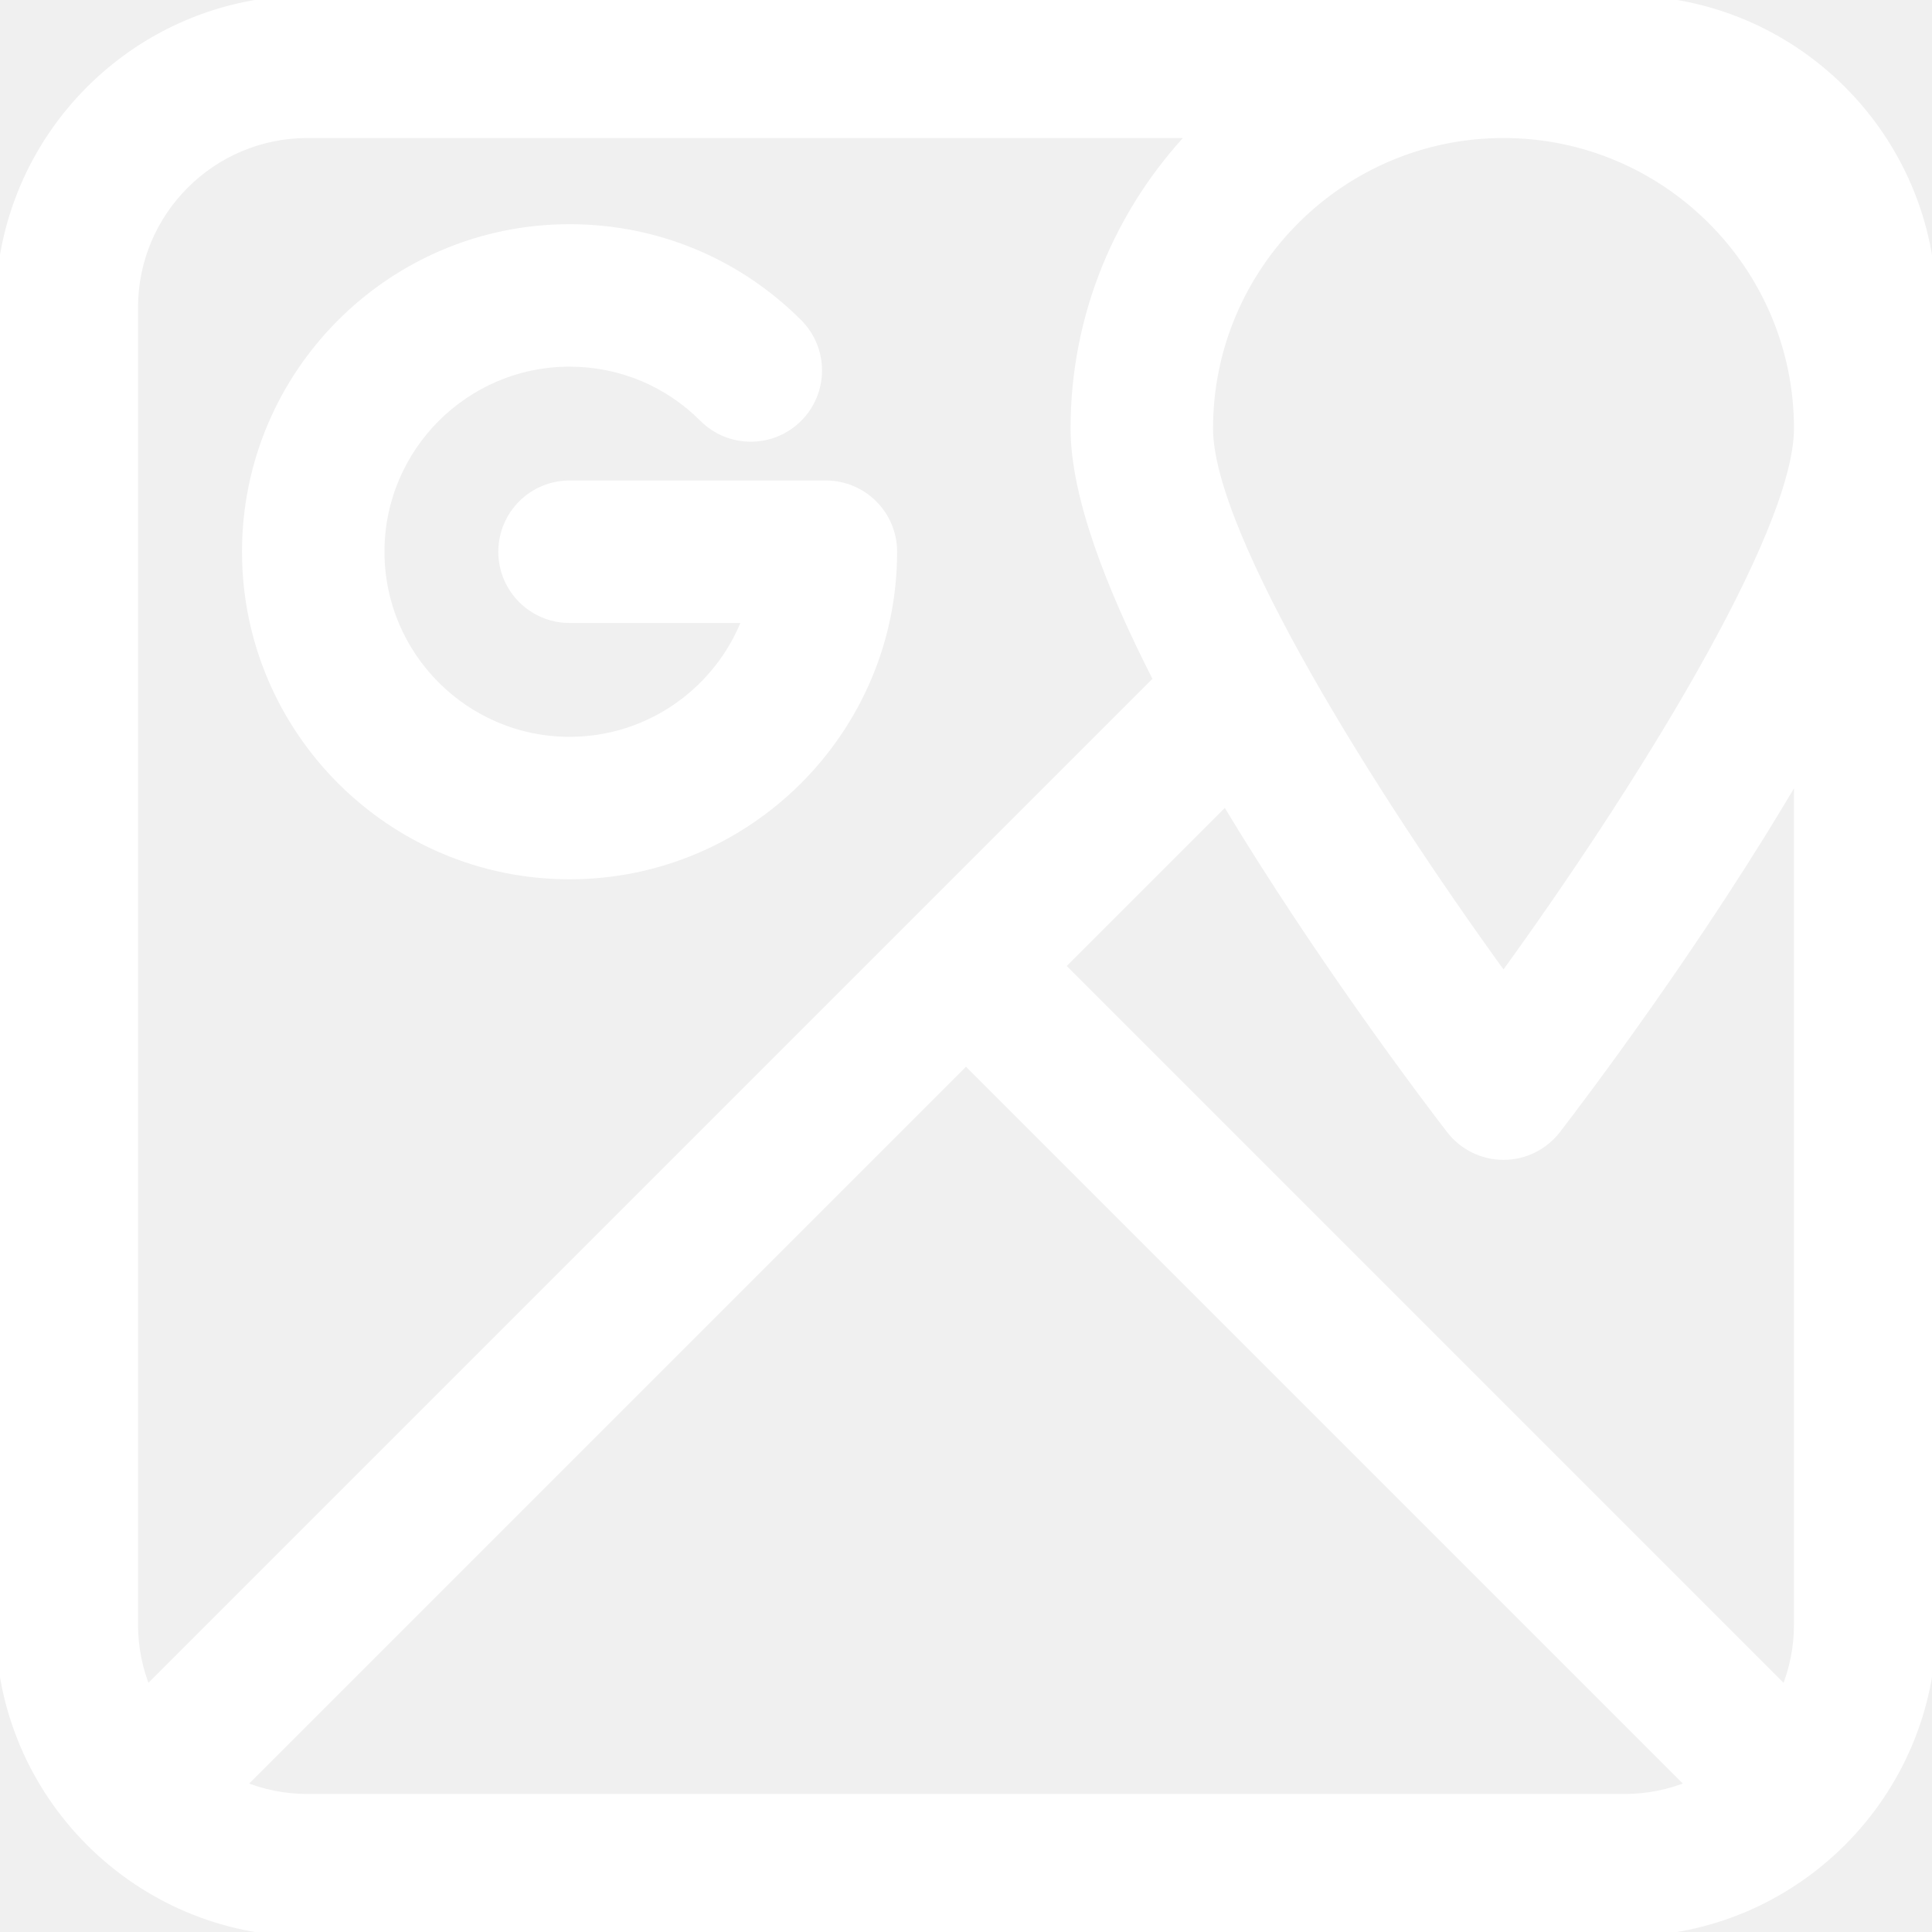
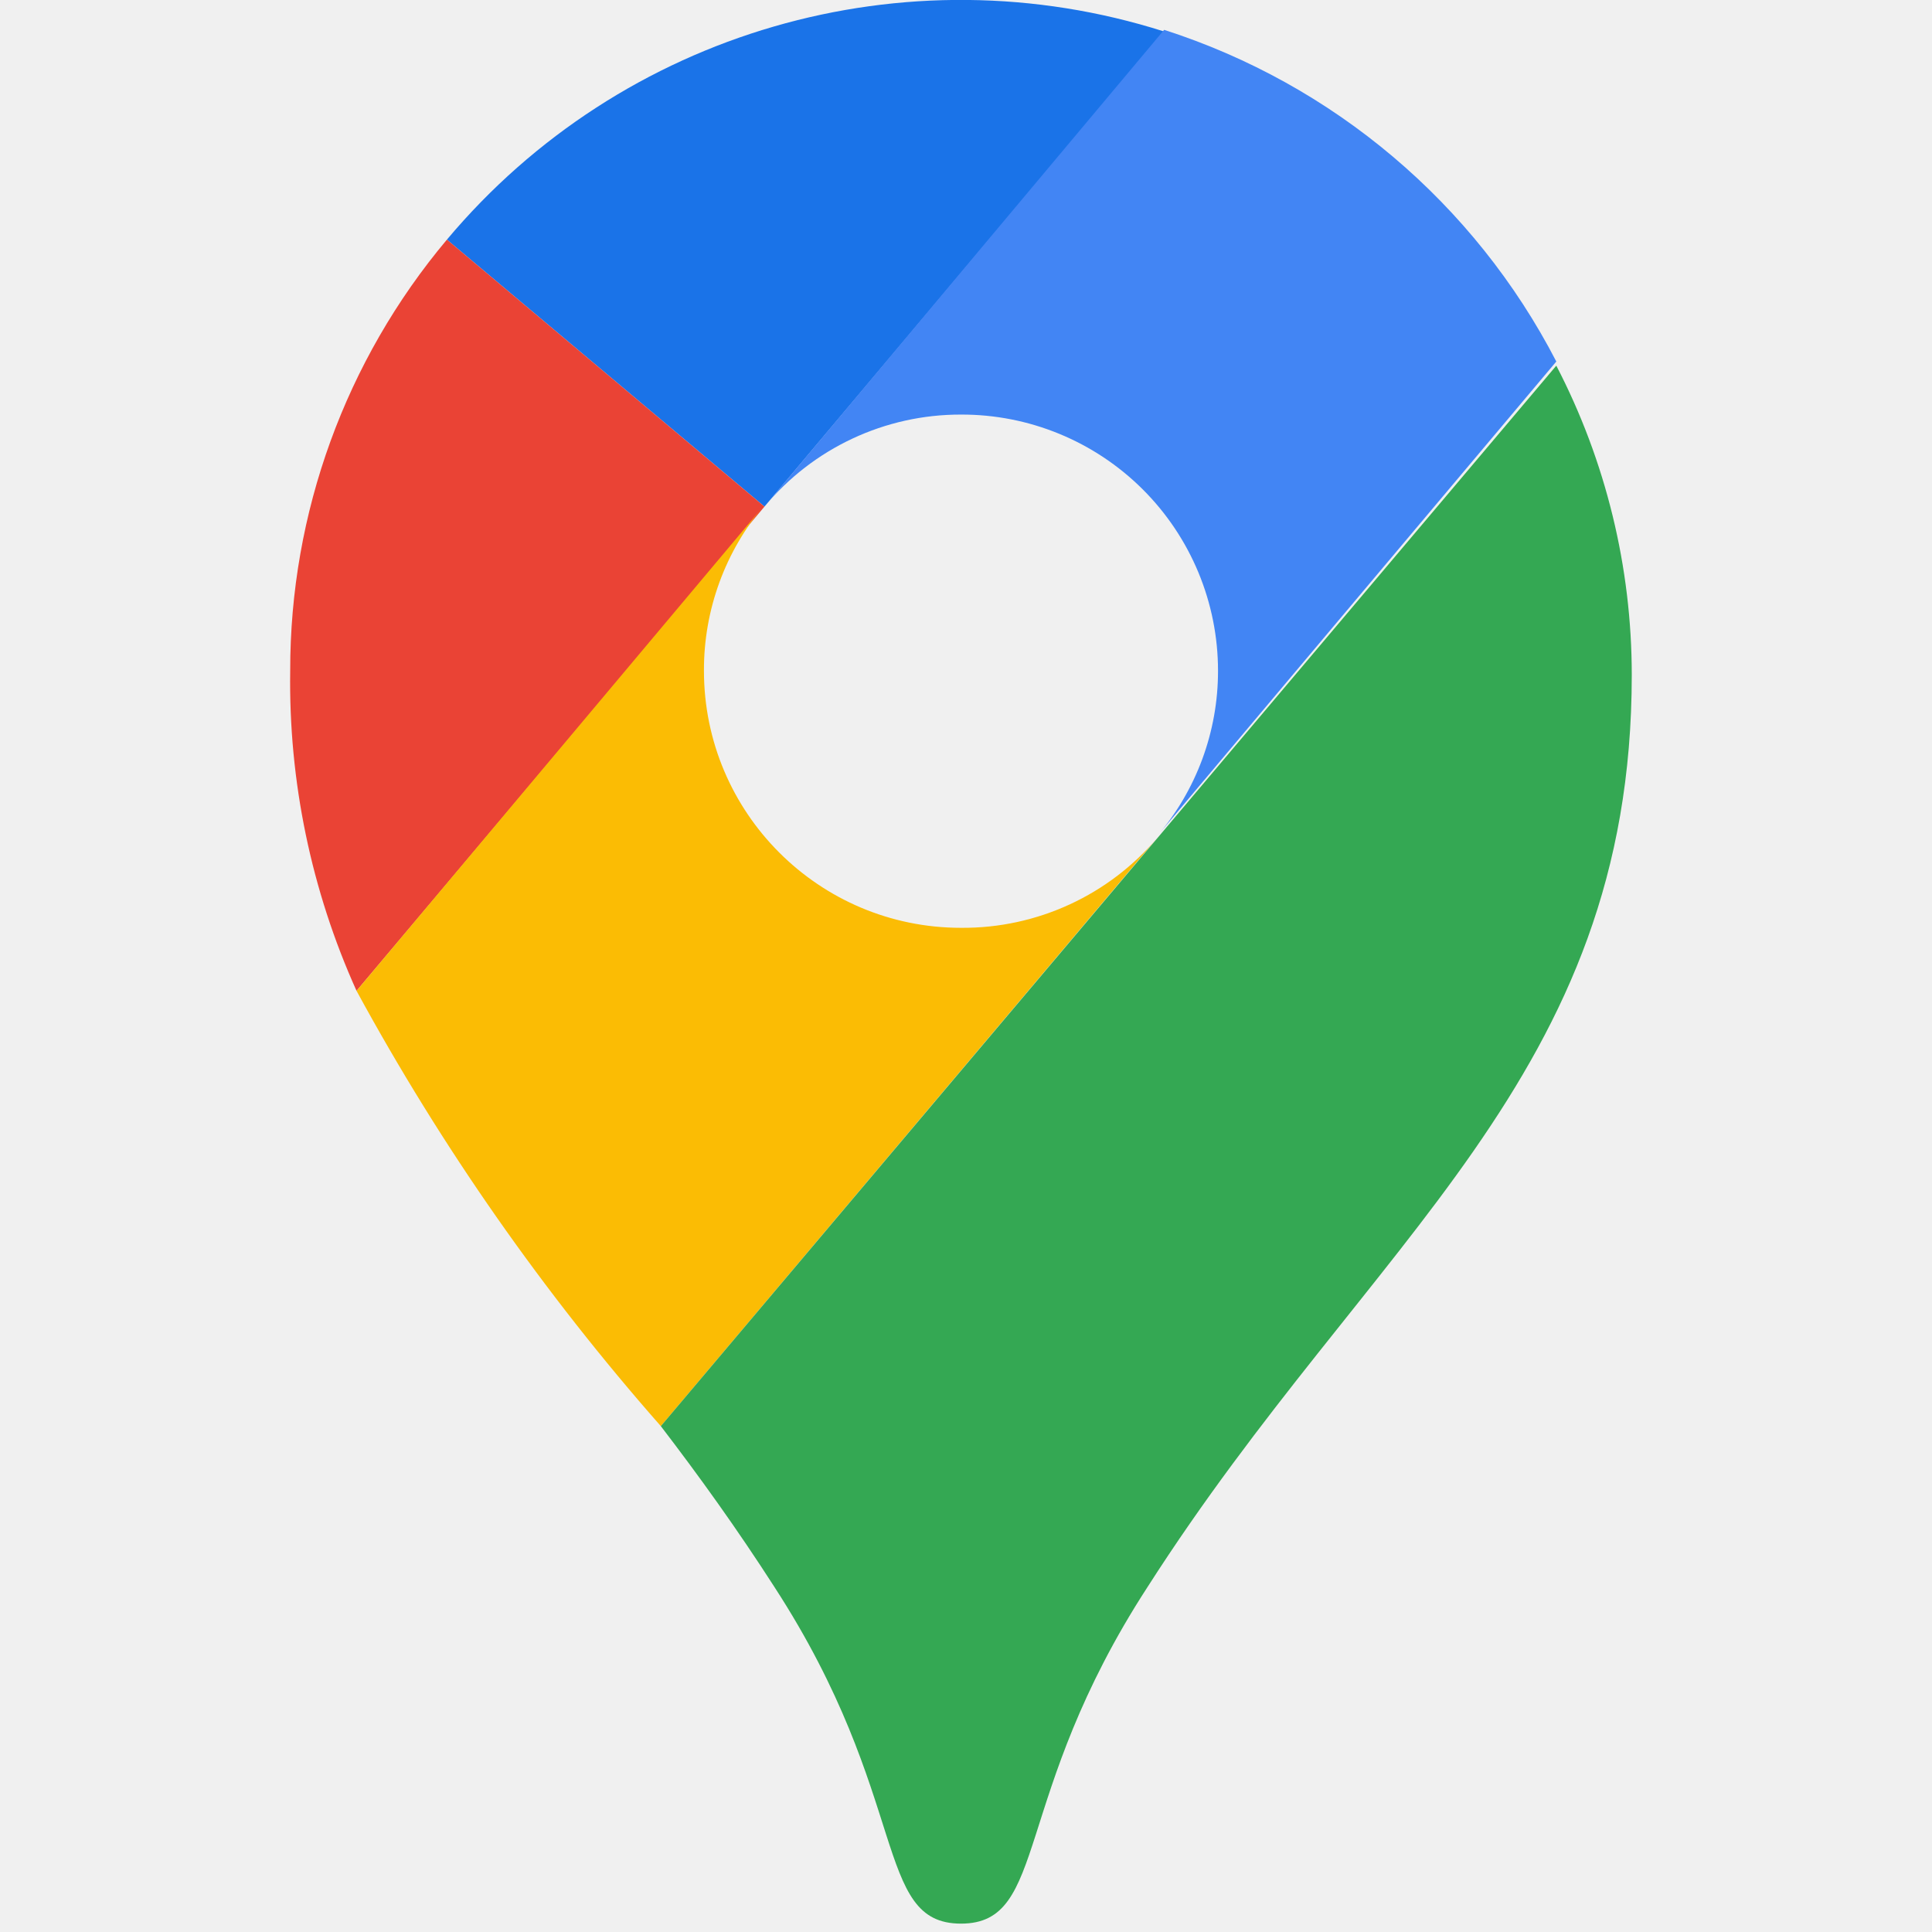
- <svg xmlns="http://www.w3.org/2000/svg" fill="#ffffff" height="800px" width="800px" version="1.1" id="Capa_1" viewBox="0 0 216.975 216.975" xml:space="preserve" stroke="#ffffff">
-   <g id="SVGRepo_bgCarrier" stroke-width="0" />
-   <g id="SVGRepo_tracerCarrier" stroke-linecap="round" stroke-linejoin="round" />
-   <g id="SVGRepo_iconCarrier">
-     <g>
-       <path d="M182.442,0H34.53C15.49,0,0,15.491,0,34.531v147.913c0,19.04,15.49,34.53,34.53,34.53h147.912 c19.041,0,34.532-15.49,34.532-34.53V34.531C216.975,15.491,201.483,0,182.442,0z M135.731,48.122 C135.731,29.858,150.59,15,168.852,15c18.264,0,33.122,14.858,33.122,33.122c0,12.021-18.405,41.336-33.122,61.603 C154.137,89.458,135.731,60.143,135.731,48.122z M15,34.531C15,23.762,23.761,15,34.53,15h99.463 c-8.208,8.635-13.262,20.296-13.262,33.122c0,7.455,3.886,17.633,9.306,28.209l-26.846,26.846 c-0.003,0.002-0.005,0.004-0.008,0.007c-0.003,0.003-0.005,0.005-0.007,0.008l-86.695,86.695c-0.95-2.296-1.481-4.808-1.481-7.442 V34.531z M34.53,201.975c-2.635,0-5.146-0.531-7.442-1.481l81.399-81.398l81.398,81.398c-2.296,0.95-4.808,1.481-7.443,1.481H34.53 z M201.975,182.444c0,2.635-0.531,5.146-1.481,7.442l-81.398-81.399l18.555-18.554c10.69,17.785,22.918,33.86,25.262,36.903 c1.42,1.843,3.614,2.923,5.941,2.923c2.327,0,4.521-1.08,5.941-2.923c2.485-3.227,16.085-21.106,27.181-40.141V182.444z" />
-       <path d="M63.964,98.25c20.009,0,36.287-16.278,36.287-36.287c0-4.142-3.357-7.5-7.5-7.5H63.964c-4.143,0-7.5,3.358-7.5,7.5 c0,4.142,3.357,7.5,7.5,7.5h19.923C80.848,77.511,73.063,83.25,63.964,83.25c-11.737,0-21.286-9.549-21.286-21.287 c0-11.737,9.549-21.286,21.286-21.286c5.684,0,11.03,2.214,15.052,6.234c2.93,2.928,7.678,2.928,10.607-0.002 c2.928-2.929,2.927-7.678-0.002-10.606c-6.854-6.852-15.967-10.625-25.657-10.625c-20.008,0-36.286,16.278-36.286,36.286 C27.678,81.972,43.956,98.25,63.964,98.25z" />
-     </g>
+ <svg xmlns="http://www.w3.org/2000/svg" width="800px" height="800px" viewBox="0 0 24 24" id="Layer_1" data-name="Layer 1">
+   <defs>
+     <style>.cls-1{fill:#1a73e8;}.cls-2{fill:#ea4335;}.cls-3{fill:#4285f4;}.cls-4{fill:#fbbc04;}.cls-5{fill:#34a853;}</style>
+   </defs>
+   <g transform="scale(1.03, 1.03), translate(3.5, 0)">
+     <path class="cls-1" d="M14.45.78A8.09,8.09,0,0,0,5.8,3.29L9.63,6.51Z" transform="translate(-3.91 -0.4)" />
+     <path class="cls-2" d="M5.8,3.29a8.07,8.07,0,0,0-1.89,5.2,9.06,9.06,0,0,0,.8,3.86L9.63,6.51Z" transform="translate(-3.91 -0.4)" />
+     <path class="cls-3" d="M12,5.4a3.09,3.09,0,0,1,3.1,3.09,3.06,3.06,0,0,1-.74,2l4.82-5.73a8.12,8.12,0,0,0-4.73-4L9.63,6.51A3.07,3.07,0,0,1,12,5.4Z" transform="translate(-3.91 -0.4)" />
+     <path class="cls-4" d="M12,11.59a3.1,3.1,0,0,1-3.1-3.1,3.07,3.07,0,0,1,.73-2L4.71,12.35A28.67,28.67,0,0,0,8.38,17.6l6-7.11A3.07,3.07,0,0,1,12,11.59Z" transform="translate(-3.91 -0.4)" />
+     <path class="cls-5" d="M14.25,19.54c2.7-4.22,5.84-6.14,5.84-11a8.1,8.1,0,0,0-.91-3.73L8.38,17.6c.46.6.92,1.24,1.37,1.94C11.4,22.08,10.94,23.6,12,23.6S12.6,22.08,14.25,19.54Z" transform="translate(-3.91 -0.4)" />
  </g>
</svg>
